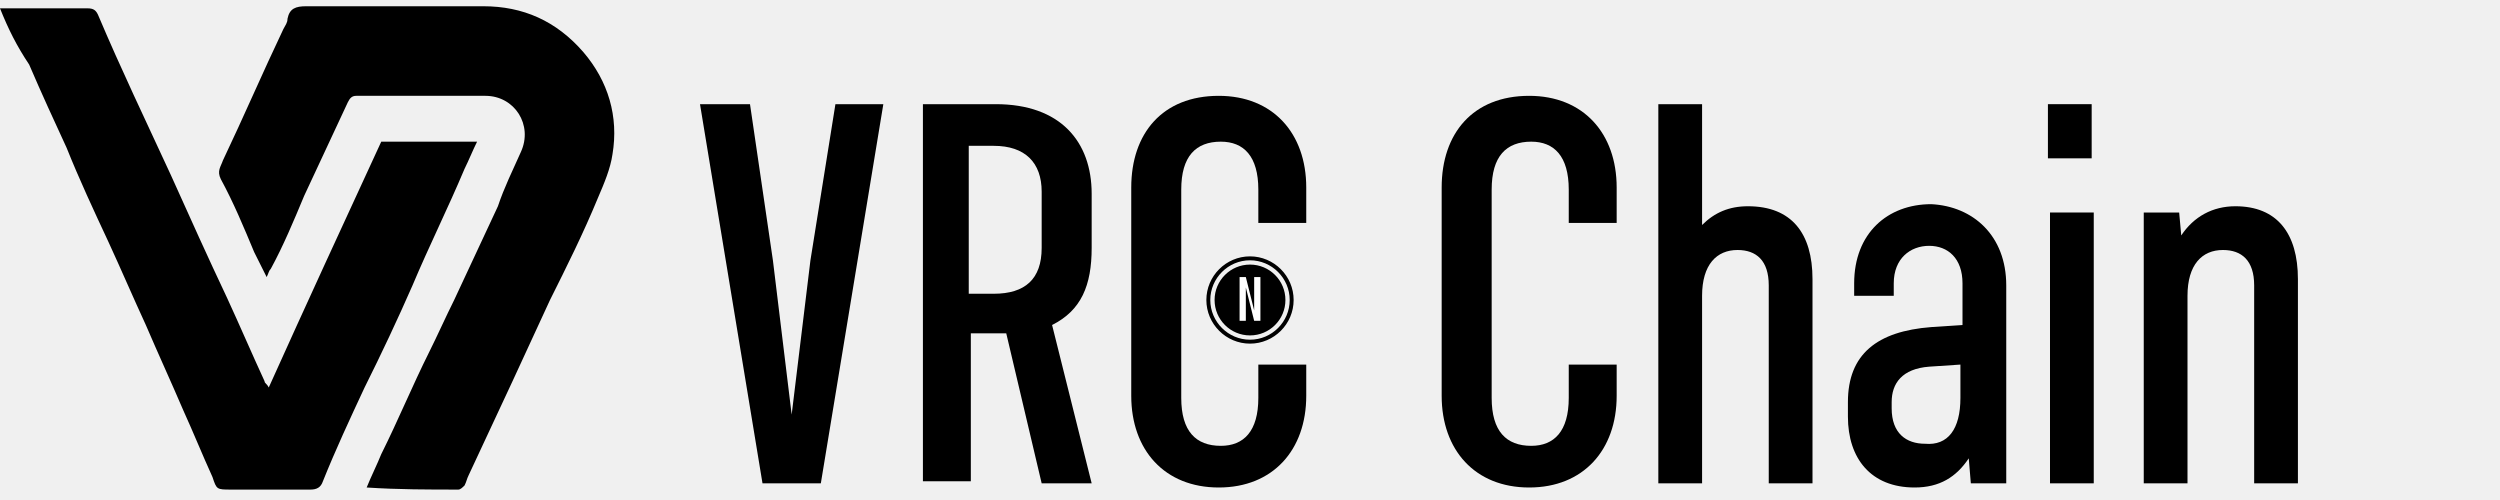
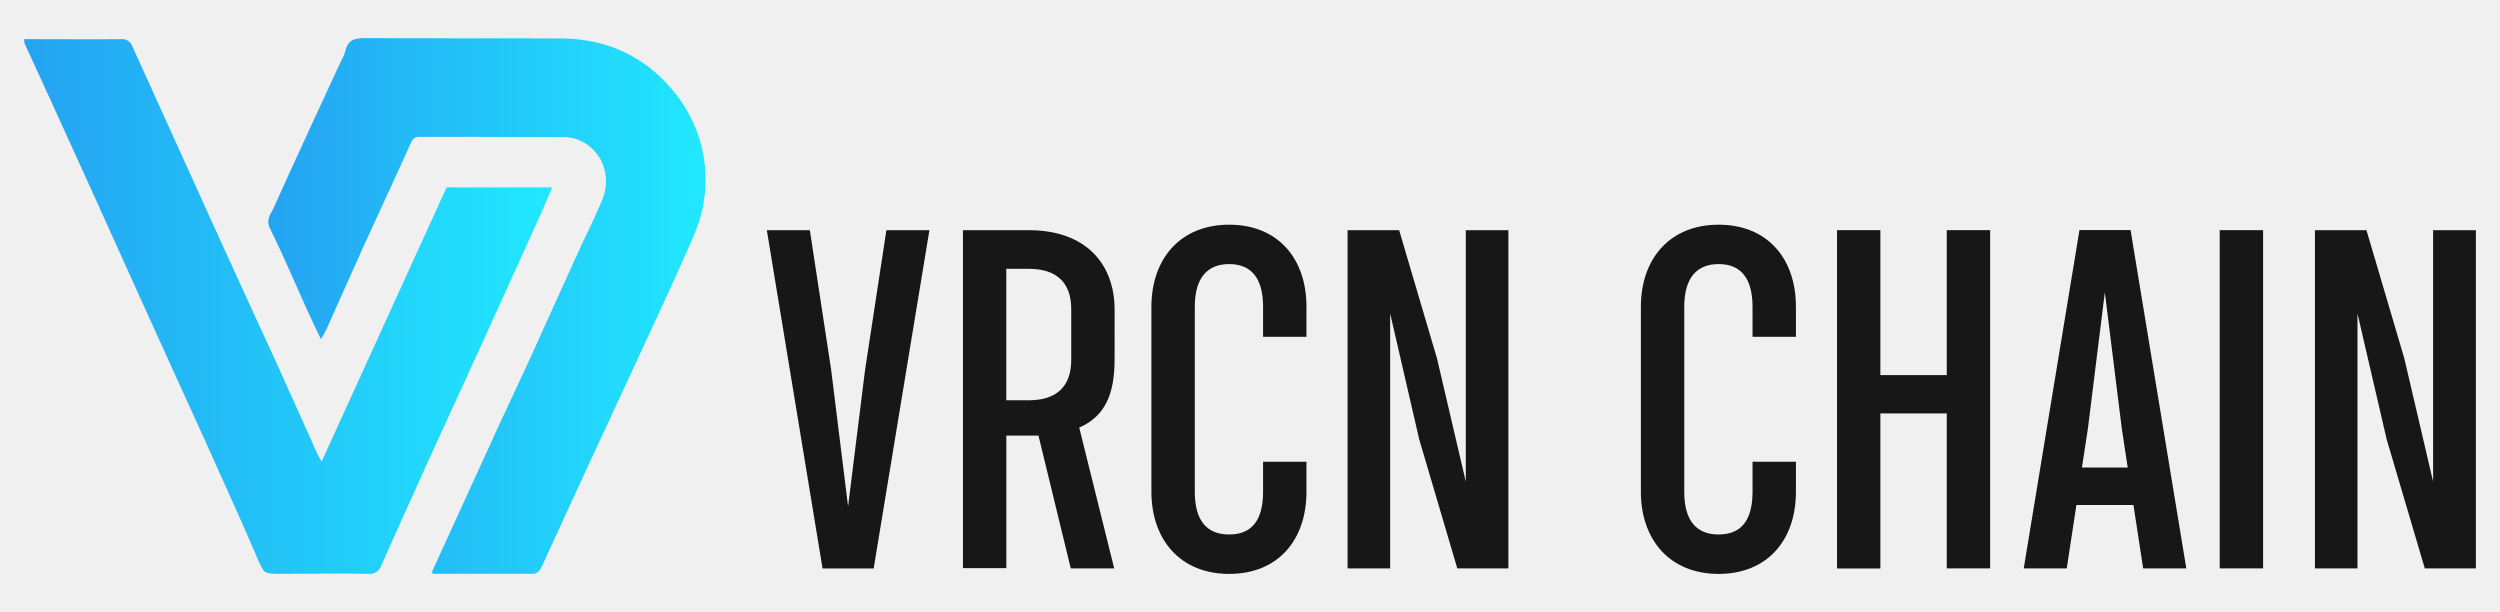
- <svg xmlns="http://www.w3.org/2000/svg" version="1.1" id="Layer_1" x="0px" y="0px" viewBox="0 0 120 24" style="enable-background:new 0 0 120 24;" xml:space="preserve">
-   <style type="text/css">
- 	.st0{fill:#FFFFFF;}
- 	.st1{fill:none;stroke:#000000;stroke-width:0.189;stroke-miterlimit:10;}
- </style>
-   <g>
-     <circle cx="60" cy="14.4" r="1.7" />
-     <g>
-       <path class="st0" d="M60.2,13.3h0.3v2.1h-0.3L60,14.6l-0.2-0.8v1.6h-0.3v-2.1h0.3l0.2,0.8l0.2,0.8V13.3z" />
-     </g>
-     <path class="st1" d="M62,14.4c0,1.1-0.9,2-2,2s-2-0.9-2-2s0.9-2,2-2S62,13.3,62,14.4z" />
-   </g>
-   <g>
-     <g>
-       <path d="M17.6,23.4c0.2-0.5,0.5-1.1,0.7-1.6c0.8-1.6,1.5-3.3,2.3-4.9c0.4-0.8,0.8-1.7,1.2-2.5c0.7-1.5,1.4-3,2.1-4.5    C24.2,9,24.6,8.2,25,7.3c0.6-1.3-0.3-2.7-1.7-2.7c-2.1,0-4.1,0-6.2,0c-0.2,0-0.3,0.1-0.4,0.3c-0.7,1.5-1.4,3-2.1,4.5    c-0.5,1.2-1,2.4-1.6,3.5c-0.1,0.1-0.1,0.2-0.2,0.4c-0.2-0.4-0.4-0.8-0.6-1.2c-0.5-1.2-1-2.4-1.6-3.5c-0.2-0.4,0-0.6,0.1-0.9    c1-2.1,1.9-4.2,2.9-6.3c0.1-0.2,0.2-0.3,0.2-0.5c0.1-0.5,0.4-0.6,0.9-0.6c2.8,0,5.6,0,8.5,0c1.9,0,3.5,0.7,4.8,2.2    c1.2,1.4,1.7,3.1,1.4,4.9c-0.1,0.7-0.4,1.4-0.7,2.1c-0.7,1.7-1.5,3.3-2.3,4.9c-0.6,1.3-1.2,2.6-1.8,3.9c-0.7,1.5-1.4,3-2.1,4.5    c-0.1,0.2-0.1,0.3-0.2,0.5c-0.1,0.1-0.2,0.2-0.3,0.2C20.6,23.5,19.1,23.5,17.6,23.4C17.7,23.5,17.6,23.4,17.6,23.4z" />
-       <path d="M0,0.4c0.2,0,0.4,0,0.6,0c1.2,0,2.4,0,3.6,0c0.3,0,0.4,0.1,0.5,0.3C5.8,3.3,7,5.8,8.2,8.4c0.9,2,1.8,4,2.7,5.9    c0.6,1.3,1.2,2.7,1.8,4c0,0.1,0.1,0.1,0.2,0.3c1.8-4,3.6-7.9,5.4-11.8c1.5,0,3,0,4.6,0c-0.2,0.4-0.4,0.9-0.6,1.3    c-0.8,1.9-1.7,3.7-2.5,5.6c-0.7,1.6-1.5,3.3-2.3,4.9c-0.7,1.5-1.4,3-2,4.5c-0.1,0.3-0.3,0.4-0.6,0.4c-1.3,0-2.5,0-3.8,0    c-0.7,0-0.7,0-0.9-0.6c-0.5-1.1-0.9-2.1-1.4-3.2C8.2,18.3,7.6,17,7,15.6c-0.6-1.3-1.2-2.7-1.8-4c-0.7-1.5-1.4-3-2-4.5    C2.6,5.8,2,4.5,1.4,3.1C0.8,2.2,0.4,1.4,0,0.4C0,0.5,0,0.5,0,0.4z" />
-     </g>
-     <g>
-       <path d="M40.1,5h2.3l-3,18.2h-2.8L33.6,5H36l1.1,7.5l0.9,7.4l0.9-7.4L40.1,5z" />
-       <path d="M52.4,11.9c0,1.8-0.5,3-1.9,3.7l1.9,7.6H50L48.3,16c-0.2,0-0.3,0-0.5,0h-1.2v7.1h-2.3V5h3.5c3.1,0,4.6,1.8,4.6,4.3    L52.4,11.9z M46.5,14.1h1.2c1.5,0,2.3-0.7,2.3-2.2V9.2C50,7.8,49.2,7,47.7,7h-1.2V14.1z" />
-       <path d="M62.7,10.7h-2.3V9.1c0-1.6-0.7-2.3-1.8-2.3c-1.2,0-1.9,0.7-1.9,2.3v10c0,1.6,0.7,2.3,1.9,2.3c1.1,0,1.8-0.7,1.8-2.3v-1.6    h2.3V19c0,2.6-1.6,4.4-4.2,4.4c-2.6,0-4.2-1.8-4.2-4.4V9c0-2.6,1.5-4.4,4.2-4.4c2.6,0,4.2,1.8,4.2,4.4V10.7z" />
-       <path d="M77.6,10.7h-2.3V9.1c0-1.6-0.7-2.3-1.8-2.3c-1.2,0-1.9,0.7-1.9,2.3v10c0,1.6,0.7,2.3,1.9,2.3c1.1,0,1.8-0.7,1.8-2.3v-1.6    h2.3V19c0,2.6-1.6,4.4-4.2,4.4s-4.2-1.8-4.2-4.4V9c0-2.6,1.5-4.4,4.2-4.4c2.6,0,4.2,1.8,4.2,4.4V10.7z" />
-       <path d="M87,13.4v9.8h-2.1v-9.5c0-1.2-0.6-1.7-1.5-1.7c-1,0-1.7,0.7-1.7,2.2v9h-2.1V5h2.1v5.8c0.6-0.6,1.3-0.9,2.2-0.9    C86,9.9,87,11.2,87,13.4z" />
-       <path d="M96.3,13.7v9.5h-1.7L94.5,22c-0.6,0.9-1.4,1.4-2.6,1.4c-2.1,0-3.2-1.4-3.2-3.4v-0.7c0-2.3,1.4-3.4,4-3.6l1.5-0.1v-2    c0-1.2-0.7-1.8-1.6-1.8s-1.7,0.6-1.7,1.8v0.6H89v-0.6c0-2.4,1.6-3.8,3.7-3.8C94.7,9.9,96.3,11.3,96.3,13.7z M94.1,19.1v-1.6    l-1.5,0.1c-1.3,0.1-1.8,0.8-1.8,1.7v0.3c0,1.2,0.7,1.7,1.6,1.7C93.5,21.4,94.1,20.6,94.1,19.1z" />
-       <path d="M98.3,5h2.1v2.6h-2.1V5z M98.4,10.2h2.1v13h-2.1V10.2z" />
-       <path d="M110.3,13.4v9.8h-2.1v-9.5c0-1.2-0.6-1.7-1.5-1.7c-1,0-1.7,0.7-1.7,2.2v9h-2.1v-13h1.7l0.1,1.1c0.6-0.9,1.5-1.4,2.6-1.4    C109.3,9.9,110.3,11.2,110.3,13.4z" />
-     </g>
-   </g>
+ <svg xmlns="http://www.w3.org/2000/svg" xmlns:xlink="http://www.w3.org/1999/xlink" id="Layer_1" data-name="Layer 1" viewBox="0 0 538.19 131.74">
+   <defs>
+     <style>.cls-1{fill:#171717;}.cls-2{fill:url(#linear-gradient);}.cls-3{fill:url(#linear-gradient-2);}</style>
+     <linearGradient id="linear-gradient" x1="57.77" y1="65.87" x2="151.83" y2="65.87" gradientUnits="userSpaceOnUse">
+       <stop offset="0" stop-color="#24a3f2" />
+       <stop offset="1" stop-color="#21e8fe" />
+     </linearGradient>
+     <linearGradient id="linear-gradient-2" x1="5.23" y1="65.95" x2="118.85" y2="65.95" xlink:href="#linear-gradient" />
+   </defs>
+   <path class="cls-1" d="M190.82,49.55h9.26l-12,72.83h-11l-12-72.83h9.26l4.58,30L182.57,109l3.67-29.45Z" />
+   <path class="cls-1" d="M239.94,77.44c0,7.09-1.86,12.12-7.61,14.61l7.53,30.31h-9.35l-6.95-28.58c-.68,0-1.39,0-2.12,0h-4.8v28.53H207.3V49.55h14.14c12.25,0,18.51,7.19,18.51,17.16Zm-23.31,8.73h4.81c6.08,0,9.17-3,9.17-8.73V66.54c0-5.69-3.11-8.67-9.17-8.67h-4.81Z" />
+   <path class="cls-1" d="M281.25,72.51h-9.34V66.05c0-6.36-2.7-9.2-7.3-9.2s-7.4,2.84-7.4,9.2v39.81c0,6.37,2.71,9.2,7.4,9.2s7.3-2.83,7.3-9.2V99.4h9.34v6.46c0,10.55-6.27,17.69-16.64,17.69-10.55,0-16.74-7.39-16.74-17.69V66.05c0-10.3,6.19-17.68,16.74-17.68,10.37,0,16.64,7.13,16.64,17.68Z" />
+   <path class="cls-1" d="M315.55,49.55h9.17v72.81h-11l-8.2-27.79L299.27,67.5v54.86H290.1V49.55h11.1l8.14,27.57,6.21,26.56Z" />
+   <path class="cls-1" d="M386.62,72.51h-9.34V66.05c0-6.36-2.7-9.2-7.3-9.2s-7.4,2.84-7.4,9.2v39.81c0,6.37,2.71,9.2,7.4,9.2s7.3-2.83,7.3-9.2V99.4h9.34v6.46c0,10.55-6.27,17.69-16.64,17.69-10.55,0-16.74-7.39-16.74-17.69V66.05c0-10.3,6.19-17.68,16.74-17.68,10.37,0,16.64,7.13,16.64,17.68Z" />
+   <path class="cls-1" d="M419.09,49.55h9.34v72.81h-9.34V89H404.8v33.38h-9.33V49.55h9.33v31.2h14.29Z" />
+   <path class="cls-1" d="M461.37,122.36l-2.09-13.64H447l-2.08,13.64h-9.26l12-72.83h11l12,72.83Zm-13.18-21.71h9.86l-1.26-8.27-3.67-29.45-3.66,29.44Z" />
+   <path class="cls-1" d="M477.85,49.55h9.34v72.81h-9.34Z" />
+   <path class="cls-1" d="M523.79,49.55H533v72.81h-11l-8.21-27.79L507.51,67.5v54.86h-9.16V49.55h11.09l8.14,27.57,6.21,26.56Z" />
+   <path class="cls-2" d="M92.91,123.29l3.7-8.11q5.61-12.29,11.23-24.56c1.92-4.16,3.92-8.29,5.82-12.47,3.43-7.52,6.81-15.08,10.23-22.6,1.88-4.13,3.93-8.18,5.7-12.35,2.83-6.68-1.63-13.63-8.27-13.69-10.33-.08-20.66,0-31-.05-1.06,0-1.47.39-1.9,1.37-3.37,7.52-6.87,15-10.28,22.47C75.5,59.14,72.92,65,70.29,70.87A23,23,0,0,1,69.08,73c-1-2.15-2-4.11-2.89-6.1C63.53,61,61,55,58.15,49.24c-1-2,.15-3.13.72-4.4,4.75-10.57,9.64-21.07,14.49-31.6a11.62,11.62,0,0,0,1-2.27c.52-2.39,2-2.79,4.28-2.77,14.07.1,28.14,0,42.22.08,9.45.08,17.5,3.57,23.7,10.84a29.75,29.75,0,0,1,6.92,24.48c-.52,3.6-2.11,7.1-3.59,10.48-3.63,8.24-7.47,16.37-11.24,24.54q-4.49,9.7-9,19.39-5.15,11.11-10.25,22.26a15.92,15.92,0,0,1-1.14,2.39,2,2,0,0,1-1.35.86c-7.19,0-14.37,0-21.56,0C93.25,123.52,93.15,123.42,92.91,123.29Z" />
+   <path class="cls-3" d="M5.23,8.43h3c5.93,0,11.87.06,17.81,0a2.3,2.3,0,0,1,2.45,1.54Q37.24,29.27,46,48.6c4.48,9.87,9,19.7,13.53,29.56,3,6.6,5.94,13.22,8.91,19.82.16.36.41.69.81,1.36l26.89-59h22.75c-1,2.22-1.83,4.3-2.76,6.36q-6.33,14-12.7,28c-3.74,8.2-7.53,16.38-11.26,24.59q-5.07,11.18-10.07,22.4a2.63,2.63,0,0,1-2.79,1.84c-6.35-.12-12.7,0-19.06,0-3.36,0-3.4-.08-4.68-3q-3.44-8-7-15.84c-3-6.77-6.11-13.52-9.18-20.28s-6.1-13.41-9.14-20.13Q25.16,53,20.1,41.8q-4.49-9.9-9-19.78c-1.93-4.24-3.89-8.46-5.82-12.7A3,3,0,0,1,5.23,8.43Z" />
</svg>
